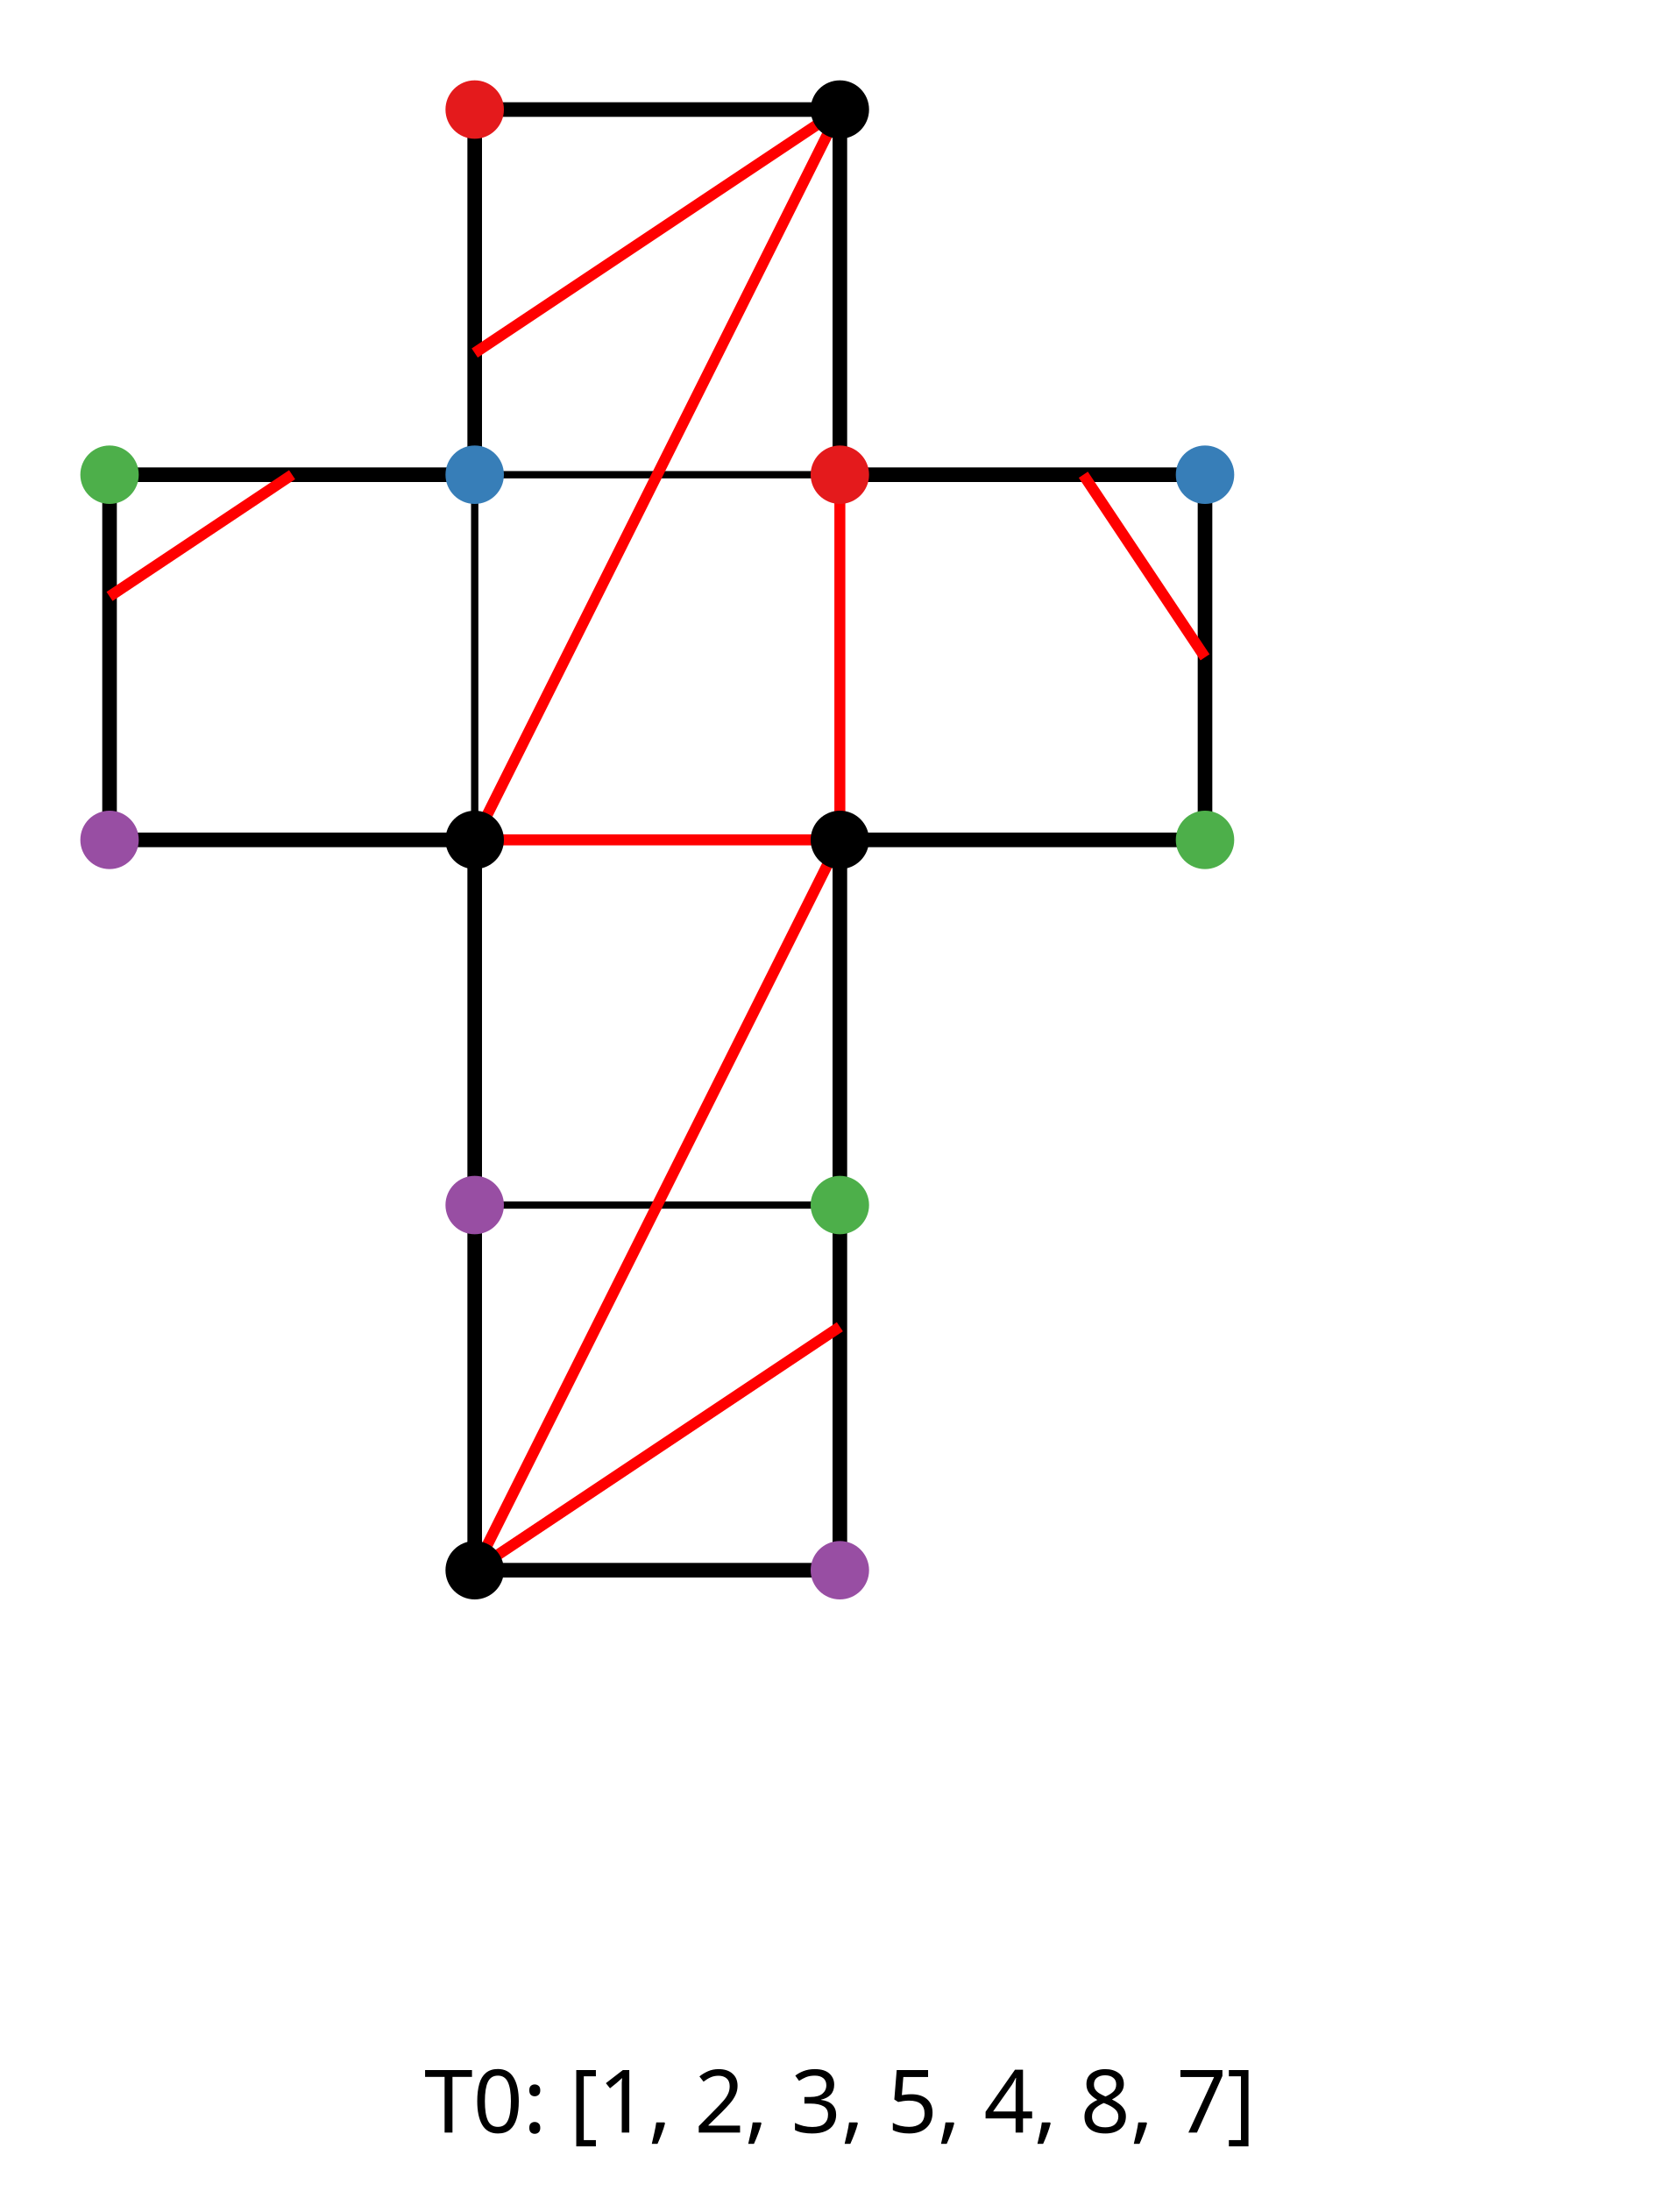
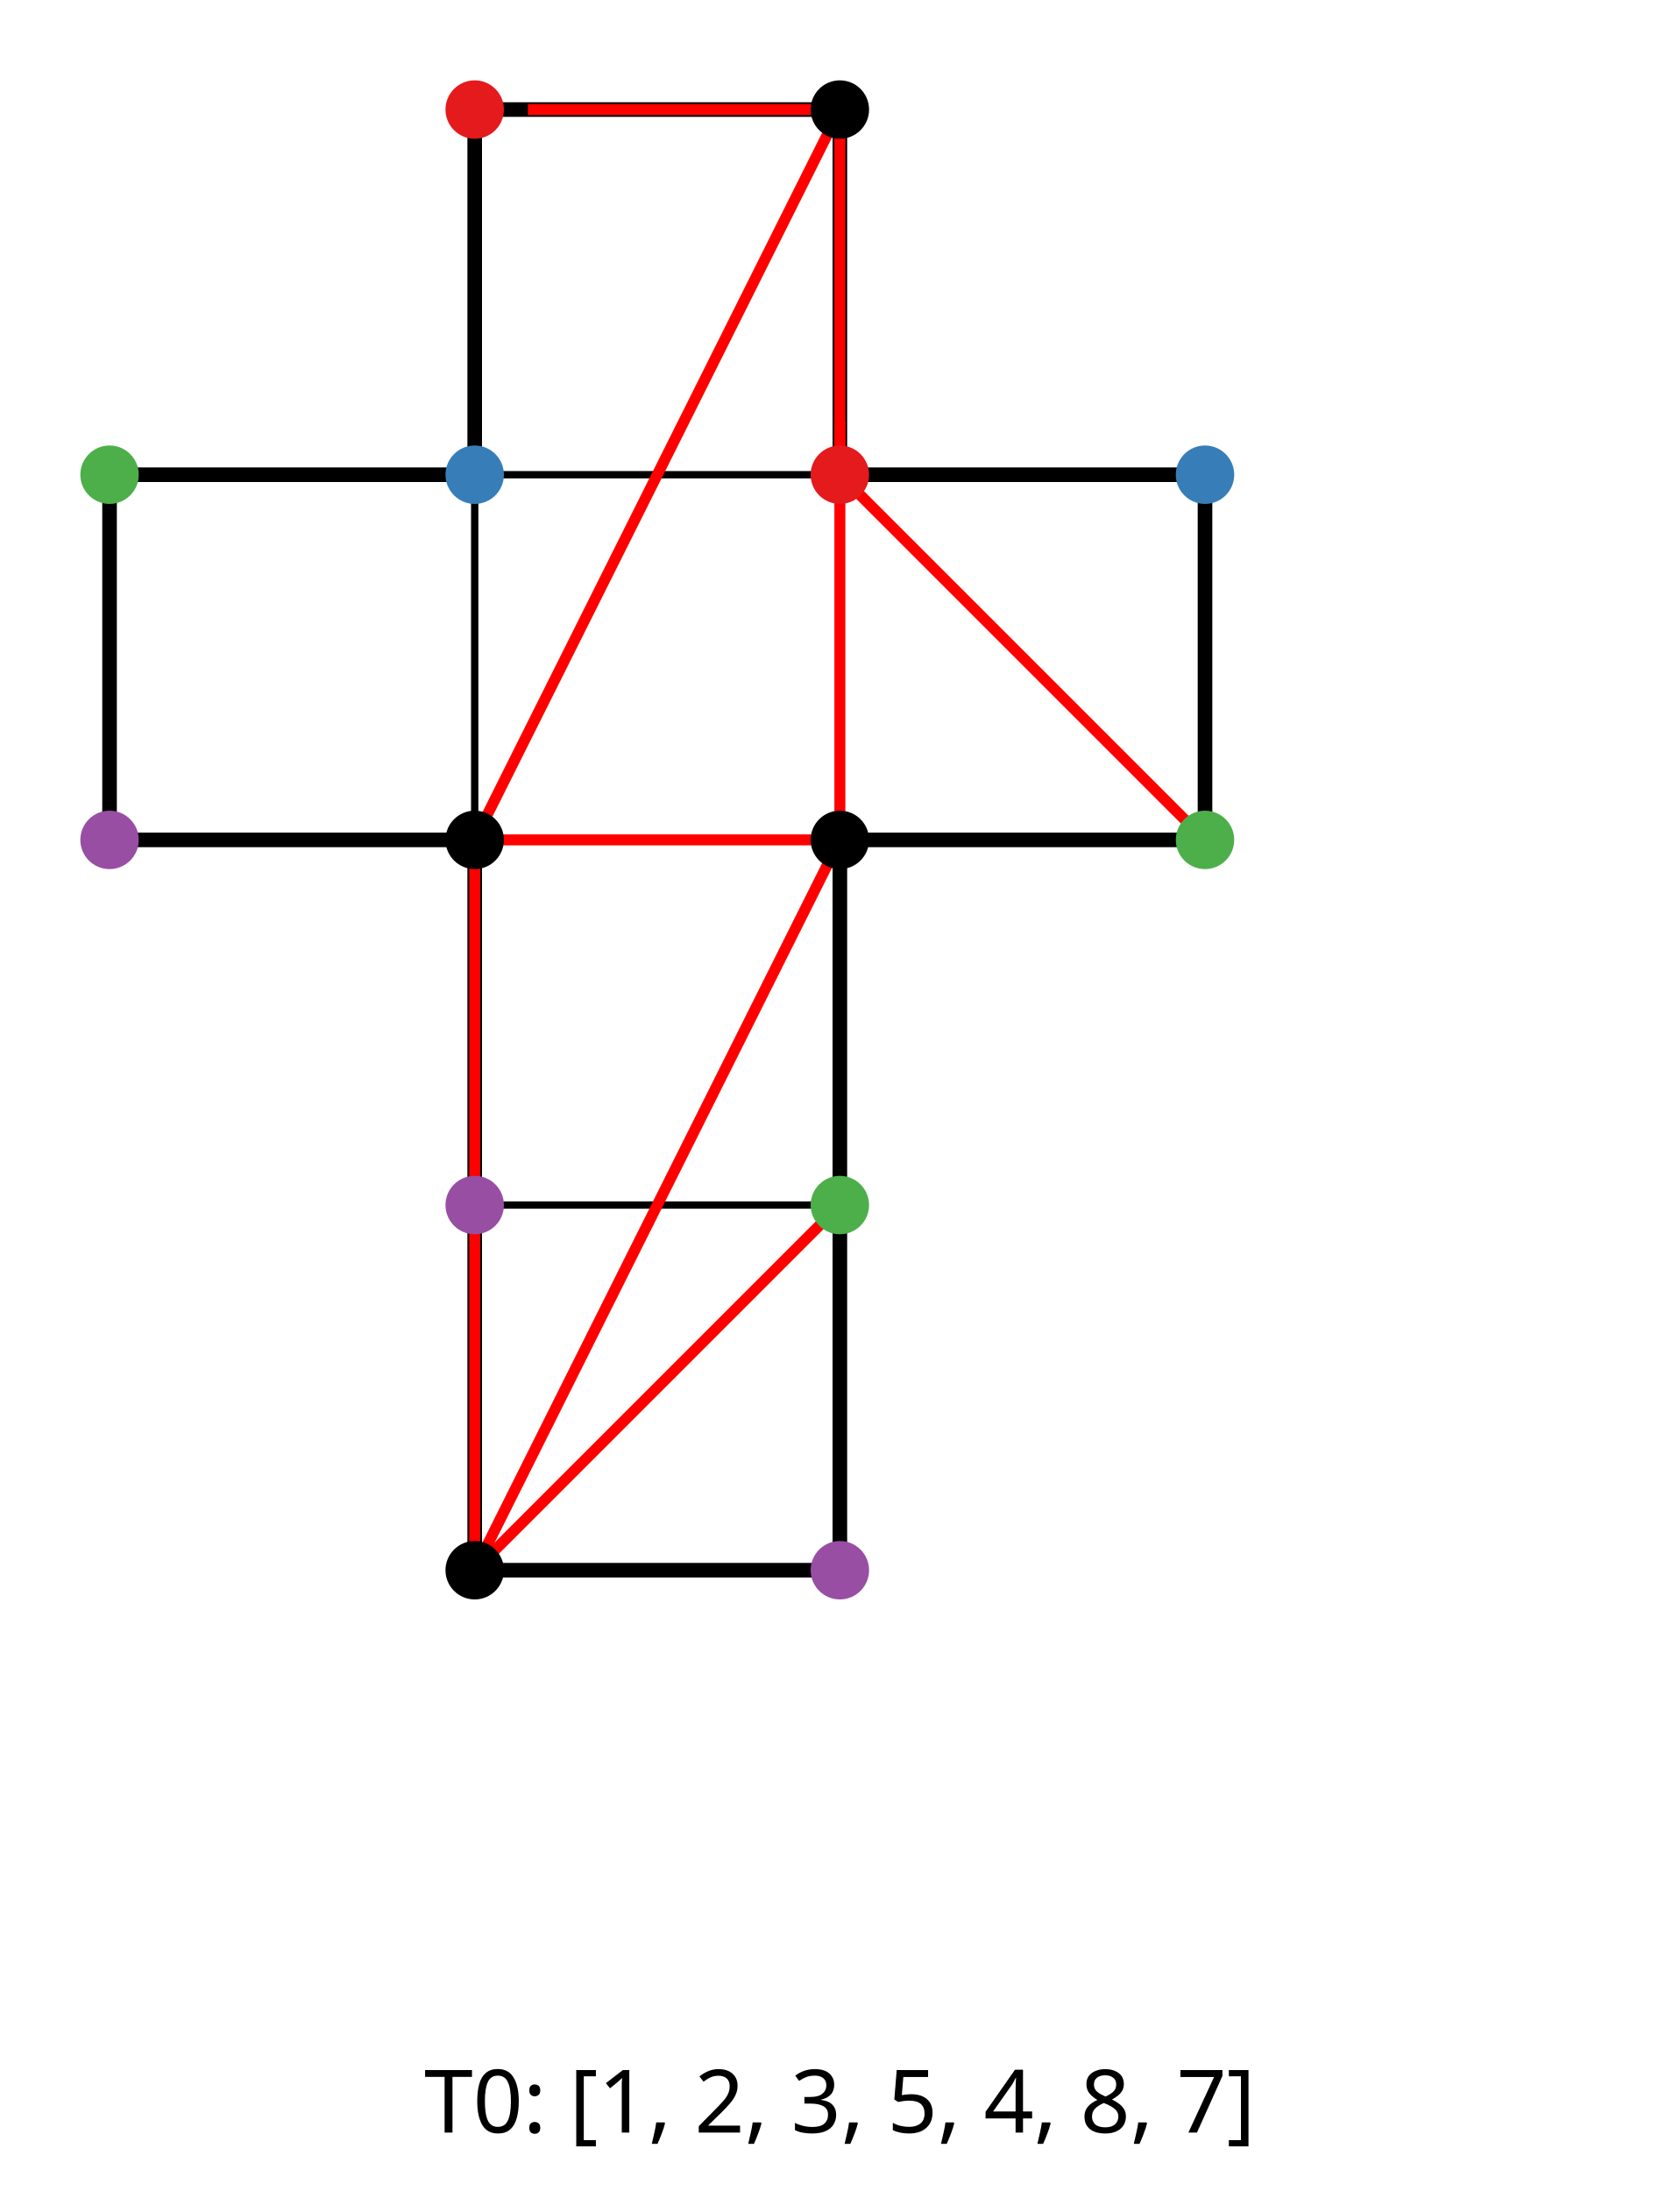
<svg xmlns="http://www.w3.org/2000/svg" width="230" height="300" viewBox="0 0 230 300">
  <path d="M 115,15 L 115,65 L 165,65 L 165,115 L 115,115 L 115,165 L 115,215 L 65,215 L 65,165 L 65,115 L 15,115 L 15,65 L 65,65 L 65,15 Z" fill="none" stroke="black" stroke-width="2" />
  <line x1="65" y1="165" x2="115" y2="165" stroke="black" stroke-width="1" />
  <line x1="65" y1="115" x2="115" y2="115" stroke="black" stroke-width="1" />
  <line x1="65" y1="65" x2="115" y2="65" stroke="black" stroke-width="1" />
  <line x1="65" y1="115" x2="65" y2="65" stroke="black" stroke-width="1" />
  <line x1="115" y1="115" x2="115" y2="65" stroke="black" stroke-width="1" />
+   <line x1="115" y1="115" x2="115.0" y2="57.71" stroke="red" stroke-width="1.5" />
+   <line x1="72.29" y1="15.0" x2="115" y2="15" stroke="red" stroke-width="1.5" />
+   <line x1="115" y1="115" x2="65" y2="215" stroke="red" stroke-width="1.5" />
  <line x1="115" y1="15" x2="65" y2="115" stroke="red" stroke-width="1.5" />
-   <line x1="65" y1="115" x2="115" y2="115" stroke="red" stroke-width="1.5" />
-   <line x1="115" y1="115" x2="115" y2="65" stroke="red" stroke-width="1.5" />
-   <line x1="115" y1="115" x2="65" y2="215" stroke="red" stroke-width="1.5" />
-   <line x1="65" y1="215" x2="115" y2="181.667" stroke="red" stroke-width="1.5" />
-   <line x1="165" y1="90.0" x2="148.333" y2="65" stroke="red" stroke-width="1.5" />
-   <line x1="115" y1="15" x2="65" y2="48.333" stroke="red" stroke-width="1.5" />
-   <line x1="40.0" y1="65" x2="15" y2="81.667" stroke="red" stroke-width="1.5" />
+   <line x1="65" y1="215" x2="65" y2="115" stroke="red" stroke-width="1.5" />
+   <line x1="115" y1="15" x2="115" y2="65" stroke="red" stroke-width="1.5" />
+   <line x1="115" y1="65" x2="165" y2="115" stroke="red" stroke-width="1.5" />
+   <line x1="115" y1="165" x2="65" y2="215" stroke="red" stroke-width="1.5" />
+   <line x1="115" y1="115" x2="65" y2="115" stroke="red" stroke-width="1.5" />
  <circle cx="115" cy="15" r="4" fill="black" />
  <circle cx="115" cy="65" r="4" fill="#e41a1c" />
  <circle cx="165" cy="65" r="4" fill="#377eb8" />
  <circle cx="165" cy="115" r="4" fill="#4daf4a" />
  <circle cx="115" cy="115" r="4" fill="black" />
  <circle cx="115" cy="165" r="4" fill="#4daf4a" />
  <circle cx="115" cy="215" r="4" fill="#984ea3" />
  <circle cx="65" cy="215" r="4" fill="black" />
  <circle cx="65" cy="165" r="4" fill="#984ea3" />
  <circle cx="65" cy="115" r="4" fill="black" />
  <circle cx="15" cy="115" r="4" fill="#984ea3" />
  <circle cx="15" cy="65" r="4" fill="#4daf4a" />
  <circle cx="65" cy="65" r="4" fill="#377eb8" />
  <circle cx="65" cy="15" r="4" fill="#e41a1c" />
  <text x="115" y="292" text-anchor="middle" font-family="sans-serif" font-size="12">T0: [1, 2, 3, 5, 4, 8, 7]</text>
</svg>
